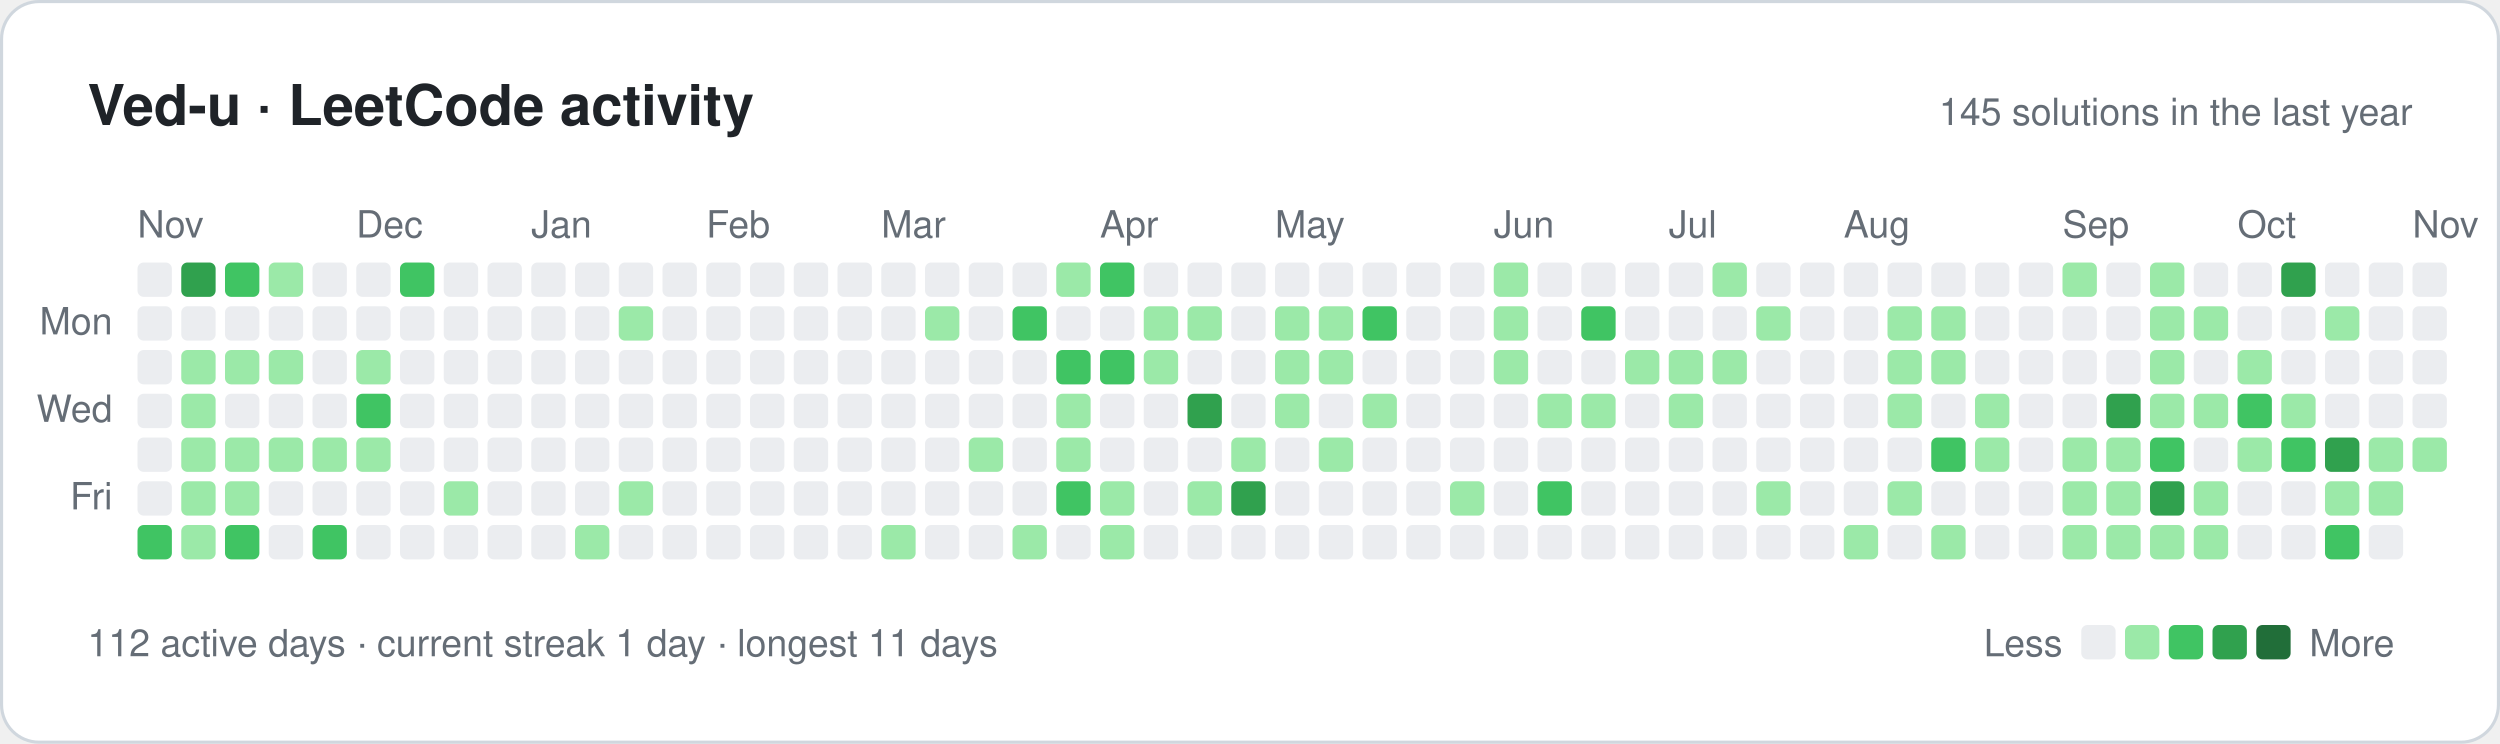
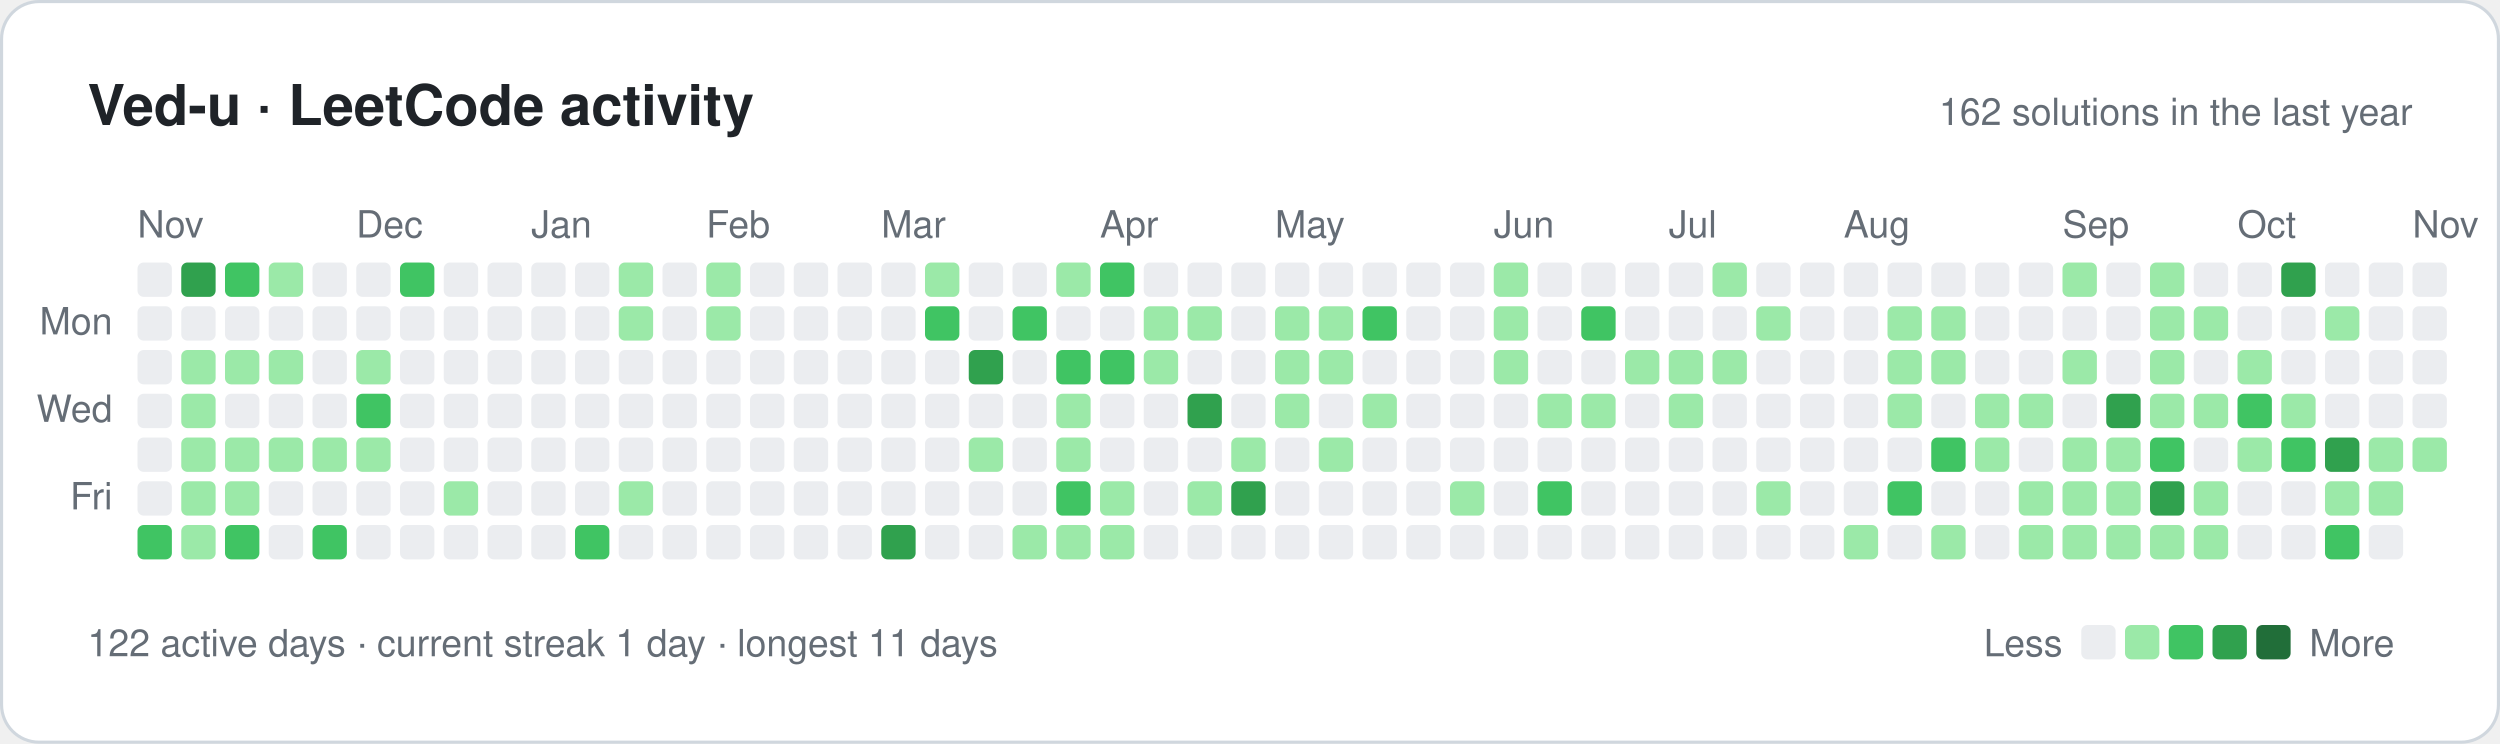
<svg xmlns="http://www.w3.org/2000/svg" width="800" height="238" viewBox="0 0 800 238" font-family="-apple-system,BlinkMacSystemFont,'Segoe UI',Helvetica,Arial,sans-serif" role="img" aria-labelledby="t">
  <style>
.bg{fill:#ffffff;stroke:#d0d7de}.title{fill:#1f2328;font-size:18px;font-weight:600}.muted{fill:#656d76;font-size:12px}
.label{fill:#1f2328;font-size:13px;font-weight:600}.value{fill:#1f2328;font-size:22px;font-weight:700}.value-sm{fill:#1f2328;font-size:14px;font-weight:700}
.total{fill:#1f2328;font-size:30px;font-weight:700}.track{fill:#eaeef2}.ring-track{stroke:#eaeef2}.divider{stroke:#d0d7de}.grid{stroke:#d0d7de;fill:none}
@media (prefers-color-scheme: dark){.bg{fill:#0d1117;stroke:#30363d}.title,.label,.value,.value-sm,.total{fill:#e6edf3}.muted{fill:#8b949e}.track{fill:#21262d}.ring-track{stroke:#21262d}.divider{stroke:#30363d}.grid{stroke:#30363d}}
@keyframes ls-fade{from{opacity:0;transform:translateY(6px)}to{opacity:1;transform:none}}
@keyframes ls-grow{from{transform:scaleX(0)}to{transform:scaleX(1)}}
@keyframes ls-pop{from{opacity:0;transform:scale(.2)}to{opacity:1;transform:scale(1)}}
@keyframes ls-pulse{0%,100%{opacity:1}50%{opacity:.3}}
.fade{animation:ls-fade .6s ease-out both}
.grow{transform-box:fill-box;transform-origin:left center;animation:ls-grow .9s cubic-bezier(.2,.7,.3,1) both}
.pulse{animation:ls-pulse 1.8s ease-in-out infinite}
.d1{animation-delay:0.12s}
.d2{animation-delay:0.24s}
.d3{animation-delay:0.36s}
.d4{animation-delay:0.48s}
.d5{animation-delay:0.60s}
.d6{animation-delay:0.72s}
.d7{animation-delay:0.84s}
.d8{animation-delay:0.96s}
@media (prefers-reduced-motion: reduce){*{animation:none!important}}
.h0{fill:#ebedf0}.h1{fill:#9be9a8}.h2{fill:#40c463}.h3{fill:#30a14e}.h4{fill:#216e39}
@media (prefers-color-scheme: dark){.h0{fill:#161b22}.h1{fill:#0e4429}.h2{fill:#006d32}.h3{fill:#26a641}.h4{fill:#39d353}}
</style>
  <rect x="0.5" y="0.5" width="799" height="237" rx="12" class="bg" />
  <g class="fade">
    <text x="28" y="40" class="title">Ved-u · LeetCode activity</text>
-     <text x="772" y="40" class="muted" text-anchor="end">145 solutions in the last year</text>
+     <text x="772" y="40" class="muted" text-anchor="end">162 solutions in the last year</text>
  </g>
  <text x="44" y="76" class="muted" font-size="11">Nov</text>
  <text x="114" y="76" class="muted" font-size="11">Dec</text>
  <text x="170" y="76" class="muted" font-size="11">Jan</text>
  <text x="226" y="76" class="muted" font-size="11">Feb</text>
  <text x="282" y="76" class="muted" font-size="11">Mar</text>
  <text x="352" y="76" class="muted" font-size="11">Apr</text>
  <text x="408" y="76" class="muted" font-size="11">May</text>
  <text x="478" y="76" class="muted" font-size="11">Jun</text>
  <text x="534" y="76" class="muted" font-size="11">Jul</text>
  <text x="590" y="76" class="muted" font-size="11">Aug</text>
  <text x="660" y="76" class="muted" font-size="11">Sep</text>
  <text x="716" y="76" class="muted" font-size="11">Oct</text>
  <text x="772" y="76" class="muted" font-size="11">Nov</text>
  <text x="36" y="107" class="muted" font-size="10" text-anchor="end">Mon</text>
  <text x="36" y="135" class="muted" font-size="10" text-anchor="end">Wed</text>
  <text x="36" y="163" class="muted" font-size="10" text-anchor="end">Fri</text>
  <g class="fade d1">
    <rect x="44" y="84" width="11" height="11" rx="2" class="h0" />
    <rect x="44" y="98" width="11" height="11" rx="2" class="h0" />
    <rect x="44" y="112" width="11" height="11" rx="2" class="h0" />
    <rect x="44" y="126" width="11" height="11" rx="2" class="h0" />
    <rect x="44" y="140" width="11" height="11" rx="2" class="h0" />
    <rect x="44" y="154" width="11" height="11" rx="2" class="h0" />
    <rect x="44" y="168" width="11" height="11" rx="2" class="h2" />
    <rect x="58" y="84" width="11" height="11" rx="2" class="h3" />
    <rect x="58" y="98" width="11" height="11" rx="2" class="h0" />
    <rect x="58" y="112" width="11" height="11" rx="2" class="h1" />
    <rect x="58" y="126" width="11" height="11" rx="2" class="h1" />
    <rect x="58" y="140" width="11" height="11" rx="2" class="h1" />
    <rect x="58" y="154" width="11" height="11" rx="2" class="h1" />
    <rect x="58" y="168" width="11" height="11" rx="2" class="h1" />
    <rect x="72" y="84" width="11" height="11" rx="2" class="h2" />
    <rect x="72" y="98" width="11" height="11" rx="2" class="h0" />
    <rect x="72" y="112" width="11" height="11" rx="2" class="h1" />
    <rect x="72" y="126" width="11" height="11" rx="2" class="h0" />
    <rect x="72" y="140" width="11" height="11" rx="2" class="h1" />
    <rect x="72" y="154" width="11" height="11" rx="2" class="h1" />
    <rect x="72" y="168" width="11" height="11" rx="2" class="h2" />
    <rect x="86" y="84" width="11" height="11" rx="2" class="h1" />
    <rect x="86" y="98" width="11" height="11" rx="2" class="h0" />
    <rect x="86" y="112" width="11" height="11" rx="2" class="h1" />
    <rect x="86" y="126" width="11" height="11" rx="2" class="h0" />
    <rect x="86" y="140" width="11" height="11" rx="2" class="h1" />
    <rect x="86" y="154" width="11" height="11" rx="2" class="h0" />
    <rect x="86" y="168" width="11" height="11" rx="2" class="h0" />
    <rect x="100" y="84" width="11" height="11" rx="2" class="h0" />
    <rect x="100" y="98" width="11" height="11" rx="2" class="h0" />
    <rect x="100" y="112" width="11" height="11" rx="2" class="h0" />
    <rect x="100" y="126" width="11" height="11" rx="2" class="h0" />
    <rect x="100" y="140" width="11" height="11" rx="2" class="h1" />
    <rect x="100" y="154" width="11" height="11" rx="2" class="h0" />
    <rect x="100" y="168" width="11" height="11" rx="2" class="h2" />
    <rect x="114" y="84" width="11" height="11" rx="2" class="h0" />
    <rect x="114" y="98" width="11" height="11" rx="2" class="h0" />
    <rect x="114" y="112" width="11" height="11" rx="2" class="h1" />
    <rect x="114" y="126" width="11" height="11" rx="2" class="h2" />
    <rect x="114" y="140" width="11" height="11" rx="2" class="h1" />
    <rect x="114" y="154" width="11" height="11" rx="2" class="h0" />
    <rect x="114" y="168" width="11" height="11" rx="2" class="h0" />
    <rect x="128" y="84" width="11" height="11" rx="2" class="h2" />
    <rect x="128" y="98" width="11" height="11" rx="2" class="h0" />
    <rect x="128" y="112" width="11" height="11" rx="2" class="h0" />
    <rect x="128" y="126" width="11" height="11" rx="2" class="h0" />
    <rect x="128" y="140" width="11" height="11" rx="2" class="h0" />
    <rect x="128" y="154" width="11" height="11" rx="2" class="h0" />
    <rect x="128" y="168" width="11" height="11" rx="2" class="h0" />
    <rect x="142" y="84" width="11" height="11" rx="2" class="h0" />
    <rect x="142" y="98" width="11" height="11" rx="2" class="h0" />
    <rect x="142" y="112" width="11" height="11" rx="2" class="h0" />
    <rect x="142" y="126" width="11" height="11" rx="2" class="h0" />
    <rect x="142" y="140" width="11" height="11" rx="2" class="h0" />
    <rect x="142" y="154" width="11" height="11" rx="2" class="h1" />
    <rect x="142" y="168" width="11" height="11" rx="2" class="h0" />
    <rect x="156" y="84" width="11" height="11" rx="2" class="h0" />
    <rect x="156" y="98" width="11" height="11" rx="2" class="h0" />
    <rect x="156" y="112" width="11" height="11" rx="2" class="h0" />
    <rect x="156" y="126" width="11" height="11" rx="2" class="h0" />
    <rect x="156" y="140" width="11" height="11" rx="2" class="h0" />
    <rect x="156" y="154" width="11" height="11" rx="2" class="h0" />
    <rect x="156" y="168" width="11" height="11" rx="2" class="h0" />
    <rect x="170" y="84" width="11" height="11" rx="2" class="h0" />
    <rect x="170" y="98" width="11" height="11" rx="2" class="h0" />
    <rect x="170" y="112" width="11" height="11" rx="2" class="h0" />
    <rect x="170" y="126" width="11" height="11" rx="2" class="h0" />
    <rect x="170" y="140" width="11" height="11" rx="2" class="h0" />
    <rect x="170" y="154" width="11" height="11" rx="2" class="h0" />
    <rect x="170" y="168" width="11" height="11" rx="2" class="h0" />
    <rect x="184" y="84" width="11" height="11" rx="2" class="h0" />
    <rect x="184" y="98" width="11" height="11" rx="2" class="h0" />
    <rect x="184" y="112" width="11" height="11" rx="2" class="h0" />
    <rect x="184" y="126" width="11" height="11" rx="2" class="h0" />
    <rect x="184" y="140" width="11" height="11" rx="2" class="h0" />
    <rect x="184" y="154" width="11" height="11" rx="2" class="h0" />
-     <rect x="184" y="168" width="11" height="11" rx="2" class="h1" />
-     <rect x="198" y="84" width="11" height="11" rx="2" class="h0" />
+     <rect x="184" y="168" width="11" height="11" rx="2" class="h2" />
+     <rect x="198" y="84" width="11" height="11" rx="2" class="h1" />
    <rect x="198" y="98" width="11" height="11" rx="2" class="h1" />
    <rect x="198" y="112" width="11" height="11" rx="2" class="h0" />
    <rect x="198" y="126" width="11" height="11" rx="2" class="h0" />
    <rect x="198" y="140" width="11" height="11" rx="2" class="h0" />
    <rect x="198" y="154" width="11" height="11" rx="2" class="h1" />
    <rect x="198" y="168" width="11" height="11" rx="2" class="h0" />
    <rect x="212" y="84" width="11" height="11" rx="2" class="h0" />
    <rect x="212" y="98" width="11" height="11" rx="2" class="h0" />
    <rect x="212" y="112" width="11" height="11" rx="2" class="h0" />
    <rect x="212" y="126" width="11" height="11" rx="2" class="h0" />
    <rect x="212" y="140" width="11" height="11" rx="2" class="h0" />
    <rect x="212" y="154" width="11" height="11" rx="2" class="h0" />
    <rect x="212" y="168" width="11" height="11" rx="2" class="h0" />
-     <rect x="226" y="84" width="11" height="11" rx="2" class="h0" />
-     <rect x="226" y="98" width="11" height="11" rx="2" class="h0" />
+     <rect x="226" y="84" width="11" height="11" rx="2" class="h1" />
+     <rect x="226" y="98" width="11" height="11" rx="2" class="h1" />
    <rect x="226" y="112" width="11" height="11" rx="2" class="h0" />
    <rect x="226" y="126" width="11" height="11" rx="2" class="h0" />
    <rect x="226" y="140" width="11" height="11" rx="2" class="h0" />
    <rect x="226" y="154" width="11" height="11" rx="2" class="h0" />
    <rect x="226" y="168" width="11" height="11" rx="2" class="h0" />
    <rect x="240" y="84" width="11" height="11" rx="2" class="h0" />
    <rect x="240" y="98" width="11" height="11" rx="2" class="h0" />
    <rect x="240" y="112" width="11" height="11" rx="2" class="h0" />
    <rect x="240" y="126" width="11" height="11" rx="2" class="h0" />
    <rect x="240" y="140" width="11" height="11" rx="2" class="h0" />
    <rect x="240" y="154" width="11" height="11" rx="2" class="h0" />
    <rect x="240" y="168" width="11" height="11" rx="2" class="h0" />
    <rect x="254" y="84" width="11" height="11" rx="2" class="h0" />
    <rect x="254" y="98" width="11" height="11" rx="2" class="h0" />
    <rect x="254" y="112" width="11" height="11" rx="2" class="h0" />
    <rect x="254" y="126" width="11" height="11" rx="2" class="h0" />
    <rect x="254" y="140" width="11" height="11" rx="2" class="h0" />
    <rect x="254" y="154" width="11" height="11" rx="2" class="h0" />
    <rect x="254" y="168" width="11" height="11" rx="2" class="h0" />
    <rect x="268" y="84" width="11" height="11" rx="2" class="h0" />
    <rect x="268" y="98" width="11" height="11" rx="2" class="h0" />
    <rect x="268" y="112" width="11" height="11" rx="2" class="h0" />
    <rect x="268" y="126" width="11" height="11" rx="2" class="h0" />
    <rect x="268" y="140" width="11" height="11" rx="2" class="h0" />
    <rect x="268" y="154" width="11" height="11" rx="2" class="h0" />
    <rect x="268" y="168" width="11" height="11" rx="2" class="h0" />
    <rect x="282" y="84" width="11" height="11" rx="2" class="h0" />
    <rect x="282" y="98" width="11" height="11" rx="2" class="h0" />
    <rect x="282" y="112" width="11" height="11" rx="2" class="h0" />
    <rect x="282" y="126" width="11" height="11" rx="2" class="h0" />
    <rect x="282" y="140" width="11" height="11" rx="2" class="h0" />
    <rect x="282" y="154" width="11" height="11" rx="2" class="h0" />
-     <rect x="282" y="168" width="11" height="11" rx="2" class="h1" />
-     <rect x="296" y="84" width="11" height="11" rx="2" class="h0" />
-     <rect x="296" y="98" width="11" height="11" rx="2" class="h1" />
+     <rect x="282" y="168" width="11" height="11" rx="2" class="h3" />
+     <rect x="296" y="84" width="11" height="11" rx="2" class="h1" />
+     <rect x="296" y="98" width="11" height="11" rx="2" class="h2" />
    <rect x="296" y="112" width="11" height="11" rx="2" class="h0" />
    <rect x="296" y="126" width="11" height="11" rx="2" class="h0" />
    <rect x="296" y="140" width="11" height="11" rx="2" class="h0" />
    <rect x="296" y="154" width="11" height="11" rx="2" class="h0" />
    <rect x="296" y="168" width="11" height="11" rx="2" class="h0" />
    <rect x="310" y="84" width="11" height="11" rx="2" class="h0" />
    <rect x="310" y="98" width="11" height="11" rx="2" class="h0" />
-     <rect x="310" y="112" width="11" height="11" rx="2" class="h0" />
+     <rect x="310" y="112" width="11" height="11" rx="2" class="h3" />
    <rect x="310" y="126" width="11" height="11" rx="2" class="h0" />
    <rect x="310" y="140" width="11" height="11" rx="2" class="h1" />
    <rect x="310" y="154" width="11" height="11" rx="2" class="h0" />
    <rect x="310" y="168" width="11" height="11" rx="2" class="h0" />
    <rect x="324" y="84" width="11" height="11" rx="2" class="h0" />
    <rect x="324" y="98" width="11" height="11" rx="2" class="h2" />
    <rect x="324" y="112" width="11" height="11" rx="2" class="h0" />
    <rect x="324" y="126" width="11" height="11" rx="2" class="h0" />
    <rect x="324" y="140" width="11" height="11" rx="2" class="h0" />
    <rect x="324" y="154" width="11" height="11" rx="2" class="h0" />
    <rect x="324" y="168" width="11" height="11" rx="2" class="h1" />
    <rect x="338" y="84" width="11" height="11" rx="2" class="h1" />
    <rect x="338" y="98" width="11" height="11" rx="2" class="h0" />
    <rect x="338" y="112" width="11" height="11" rx="2" class="h2" />
    <rect x="338" y="126" width="11" height="11" rx="2" class="h1" />
    <rect x="338" y="140" width="11" height="11" rx="2" class="h1" />
    <rect x="338" y="154" width="11" height="11" rx="2" class="h2" />
-     <rect x="338" y="168" width="11" height="11" rx="2" class="h0" />
+     <rect x="338" y="168" width="11" height="11" rx="2" class="h1" />
    <rect x="352" y="84" width="11" height="11" rx="2" class="h2" />
    <rect x="352" y="98" width="11" height="11" rx="2" class="h0" />
    <rect x="352" y="112" width="11" height="11" rx="2" class="h2" />
    <rect x="352" y="126" width="11" height="11" rx="2" class="h0" />
    <rect x="352" y="140" width="11" height="11" rx="2" class="h0" />
    <rect x="352" y="154" width="11" height="11" rx="2" class="h1" />
    <rect x="352" y="168" width="11" height="11" rx="2" class="h1" />
    <rect x="366" y="84" width="11" height="11" rx="2" class="h0" />
    <rect x="366" y="98" width="11" height="11" rx="2" class="h1" />
    <rect x="366" y="112" width="11" height="11" rx="2" class="h1" />
    <rect x="366" y="126" width="11" height="11" rx="2" class="h0" />
    <rect x="366" y="140" width="11" height="11" rx="2" class="h0" />
    <rect x="366" y="154" width="11" height="11" rx="2" class="h0" />
    <rect x="366" y="168" width="11" height="11" rx="2" class="h0" />
    <rect x="380" y="84" width="11" height="11" rx="2" class="h0" />
    <rect x="380" y="98" width="11" height="11" rx="2" class="h1" />
    <rect x="380" y="112" width="11" height="11" rx="2" class="h0" />
    <rect x="380" y="126" width="11" height="11" rx="2" class="h3" />
    <rect x="380" y="140" width="11" height="11" rx="2" class="h0" />
    <rect x="380" y="154" width="11" height="11" rx="2" class="h1" />
    <rect x="380" y="168" width="11" height="11" rx="2" class="h0" />
    <rect x="394" y="84" width="11" height="11" rx="2" class="h0" />
    <rect x="394" y="98" width="11" height="11" rx="2" class="h0" />
    <rect x="394" y="112" width="11" height="11" rx="2" class="h0" />
    <rect x="394" y="126" width="11" height="11" rx="2" class="h0" />
    <rect x="394" y="140" width="11" height="11" rx="2" class="h1" />
    <rect x="394" y="154" width="11" height="11" rx="2" class="h3" />
    <rect x="394" y="168" width="11" height="11" rx="2" class="h0" />
    <rect x="408" y="84" width="11" height="11" rx="2" class="h0" />
    <rect x="408" y="98" width="11" height="11" rx="2" class="h1" />
    <rect x="408" y="112" width="11" height="11" rx="2" class="h1" />
    <rect x="408" y="126" width="11" height="11" rx="2" class="h1" />
    <rect x="408" y="140" width="11" height="11" rx="2" class="h0" />
    <rect x="408" y="154" width="11" height="11" rx="2" class="h0" />
    <rect x="408" y="168" width="11" height="11" rx="2" class="h0" />
    <rect x="422" y="84" width="11" height="11" rx="2" class="h0" />
    <rect x="422" y="98" width="11" height="11" rx="2" class="h1" />
    <rect x="422" y="112" width="11" height="11" rx="2" class="h1" />
    <rect x="422" y="126" width="11" height="11" rx="2" class="h0" />
    <rect x="422" y="140" width="11" height="11" rx="2" class="h1" />
    <rect x="422" y="154" width="11" height="11" rx="2" class="h0" />
    <rect x="422" y="168" width="11" height="11" rx="2" class="h0" />
    <rect x="436" y="84" width="11" height="11" rx="2" class="h0" />
    <rect x="436" y="98" width="11" height="11" rx="2" class="h2" />
    <rect x="436" y="112" width="11" height="11" rx="2" class="h0" />
    <rect x="436" y="126" width="11" height="11" rx="2" class="h1" />
    <rect x="436" y="140" width="11" height="11" rx="2" class="h0" />
    <rect x="436" y="154" width="11" height="11" rx="2" class="h0" />
    <rect x="436" y="168" width="11" height="11" rx="2" class="h0" />
    <rect x="450" y="84" width="11" height="11" rx="2" class="h0" />
    <rect x="450" y="98" width="11" height="11" rx="2" class="h0" />
    <rect x="450" y="112" width="11" height="11" rx="2" class="h0" />
    <rect x="450" y="126" width="11" height="11" rx="2" class="h0" />
    <rect x="450" y="140" width="11" height="11" rx="2" class="h0" />
    <rect x="450" y="154" width="11" height="11" rx="2" class="h0" />
    <rect x="450" y="168" width="11" height="11" rx="2" class="h0" />
    <rect x="464" y="84" width="11" height="11" rx="2" class="h0" />
    <rect x="464" y="98" width="11" height="11" rx="2" class="h0" />
    <rect x="464" y="112" width="11" height="11" rx="2" class="h0" />
    <rect x="464" y="126" width="11" height="11" rx="2" class="h0" />
    <rect x="464" y="140" width="11" height="11" rx="2" class="h0" />
    <rect x="464" y="154" width="11" height="11" rx="2" class="h1" />
    <rect x="464" y="168" width="11" height="11" rx="2" class="h0" />
    <rect x="478" y="84" width="11" height="11" rx="2" class="h1" />
    <rect x="478" y="98" width="11" height="11" rx="2" class="h1" />
    <rect x="478" y="112" width="11" height="11" rx="2" class="h1" />
    <rect x="478" y="126" width="11" height="11" rx="2" class="h0" />
    <rect x="478" y="140" width="11" height="11" rx="2" class="h0" />
    <rect x="478" y="154" width="11" height="11" rx="2" class="h0" />
    <rect x="478" y="168" width="11" height="11" rx="2" class="h0" />
    <rect x="492" y="84" width="11" height="11" rx="2" class="h0" />
    <rect x="492" y="98" width="11" height="11" rx="2" class="h0" />
    <rect x="492" y="112" width="11" height="11" rx="2" class="h0" />
    <rect x="492" y="126" width="11" height="11" rx="2" class="h1" />
    <rect x="492" y="140" width="11" height="11" rx="2" class="h0" />
    <rect x="492" y="154" width="11" height="11" rx="2" class="h2" />
    <rect x="492" y="168" width="11" height="11" rx="2" class="h0" />
    <rect x="506" y="84" width="11" height="11" rx="2" class="h0" />
    <rect x="506" y="98" width="11" height="11" rx="2" class="h2" />
    <rect x="506" y="112" width="11" height="11" rx="2" class="h0" />
    <rect x="506" y="126" width="11" height="11" rx="2" class="h1" />
    <rect x="506" y="140" width="11" height="11" rx="2" class="h0" />
    <rect x="506" y="154" width="11" height="11" rx="2" class="h0" />
    <rect x="506" y="168" width="11" height="11" rx="2" class="h0" />
    <rect x="520" y="84" width="11" height="11" rx="2" class="h0" />
    <rect x="520" y="98" width="11" height="11" rx="2" class="h0" />
    <rect x="520" y="112" width="11" height="11" rx="2" class="h1" />
    <rect x="520" y="126" width="11" height="11" rx="2" class="h0" />
    <rect x="520" y="140" width="11" height="11" rx="2" class="h0" />
    <rect x="520" y="154" width="11" height="11" rx="2" class="h0" />
    <rect x="520" y="168" width="11" height="11" rx="2" class="h0" />
    <rect x="534" y="84" width="11" height="11" rx="2" class="h0" />
    <rect x="534" y="98" width="11" height="11" rx="2" class="h0" />
    <rect x="534" y="112" width="11" height="11" rx="2" class="h1" />
    <rect x="534" y="126" width="11" height="11" rx="2" class="h1" />
    <rect x="534" y="140" width="11" height="11" rx="2" class="h0" />
    <rect x="534" y="154" width="11" height="11" rx="2" class="h0" />
    <rect x="534" y="168" width="11" height="11" rx="2" class="h0" />
    <rect x="548" y="84" width="11" height="11" rx="2" class="h1" />
    <rect x="548" y="98" width="11" height="11" rx="2" class="h0" />
    <rect x="548" y="112" width="11" height="11" rx="2" class="h1" />
    <rect x="548" y="126" width="11" height="11" rx="2" class="h0" />
    <rect x="548" y="140" width="11" height="11" rx="2" class="h0" />
    <rect x="548" y="154" width="11" height="11" rx="2" class="h0" />
    <rect x="548" y="168" width="11" height="11" rx="2" class="h0" />
    <rect x="562" y="84" width="11" height="11" rx="2" class="h0" />
    <rect x="562" y="98" width="11" height="11" rx="2" class="h1" />
    <rect x="562" y="112" width="11" height="11" rx="2" class="h0" />
    <rect x="562" y="126" width="11" height="11" rx="2" class="h0" />
    <rect x="562" y="140" width="11" height="11" rx="2" class="h0" />
    <rect x="562" y="154" width="11" height="11" rx="2" class="h1" />
    <rect x="562" y="168" width="11" height="11" rx="2" class="h0" />
    <rect x="576" y="84" width="11" height="11" rx="2" class="h0" />
    <rect x="576" y="98" width="11" height="11" rx="2" class="h0" />
    <rect x="576" y="112" width="11" height="11" rx="2" class="h0" />
    <rect x="576" y="126" width="11" height="11" rx="2" class="h0" />
    <rect x="576" y="140" width="11" height="11" rx="2" class="h0" />
    <rect x="576" y="154" width="11" height="11" rx="2" class="h0" />
    <rect x="576" y="168" width="11" height="11" rx="2" class="h0" />
    <rect x="590" y="84" width="11" height="11" rx="2" class="h0" />
    <rect x="590" y="98" width="11" height="11" rx="2" class="h0" />
    <rect x="590" y="112" width="11" height="11" rx="2" class="h0" />
    <rect x="590" y="126" width="11" height="11" rx="2" class="h0" />
    <rect x="590" y="140" width="11" height="11" rx="2" class="h0" />
    <rect x="590" y="154" width="11" height="11" rx="2" class="h0" />
    <rect x="590" y="168" width="11" height="11" rx="2" class="h1" />
    <rect x="604" y="84" width="11" height="11" rx="2" class="h0" />
    <rect x="604" y="98" width="11" height="11" rx="2" class="h1" />
    <rect x="604" y="112" width="11" height="11" rx="2" class="h1" />
    <rect x="604" y="126" width="11" height="11" rx="2" class="h1" />
    <rect x="604" y="140" width="11" height="11" rx="2" class="h0" />
-     <rect x="604" y="154" width="11" height="11" rx="2" class="h1" />
+     <rect x="604" y="154" width="11" height="11" rx="2" class="h2" />
    <rect x="604" y="168" width="11" height="11" rx="2" class="h0" />
    <rect x="618" y="84" width="11" height="11" rx="2" class="h0" />
    <rect x="618" y="98" width="11" height="11" rx="2" class="h1" />
    <rect x="618" y="112" width="11" height="11" rx="2" class="h1" />
    <rect x="618" y="126" width="11" height="11" rx="2" class="h0" />
    <rect x="618" y="140" width="11" height="11" rx="2" class="h2" />
    <rect x="618" y="154" width="11" height="11" rx="2" class="h0" />
    <rect x="618" y="168" width="11" height="11" rx="2" class="h1" />
    <rect x="632" y="84" width="11" height="11" rx="2" class="h0" />
    <rect x="632" y="98" width="11" height="11" rx="2" class="h0" />
    <rect x="632" y="112" width="11" height="11" rx="2" class="h0" />
    <rect x="632" y="126" width="11" height="11" rx="2" class="h1" />
    <rect x="632" y="140" width="11" height="11" rx="2" class="h1" />
    <rect x="632" y="154" width="11" height="11" rx="2" class="h0" />
    <rect x="632" y="168" width="11" height="11" rx="2" class="h0" />
    <rect x="646" y="84" width="11" height="11" rx="2" class="h0" />
    <rect x="646" y="98" width="11" height="11" rx="2" class="h0" />
    <rect x="646" y="112" width="11" height="11" rx="2" class="h0" />
-     <rect x="646" y="126" width="11" height="11" rx="2" class="h0" />
+     <rect x="646" y="126" width="11" height="11" rx="2" class="h1" />
    <rect x="646" y="140" width="11" height="11" rx="2" class="h0" />
-     <rect x="646" y="154" width="11" height="11" rx="2" class="h0" />
-     <rect x="646" y="168" width="11" height="11" rx="2" class="h0" />
+     <rect x="646" y="154" width="11" height="11" rx="2" class="h1" />
+     <rect x="646" y="168" width="11" height="11" rx="2" class="h1" />
    <rect x="660" y="84" width="11" height="11" rx="2" class="h1" />
    <rect x="660" y="98" width="11" height="11" rx="2" class="h0" />
-     <rect x="660" y="112" width="11" height="11" rx="2" class="h0" />
+     <rect x="660" y="112" width="11" height="11" rx="2" class="h1" />
    <rect x="660" y="126" width="11" height="11" rx="2" class="h0" />
    <rect x="660" y="140" width="11" height="11" rx="2" class="h1" />
    <rect x="660" y="154" width="11" height="11" rx="2" class="h1" />
    <rect x="660" y="168" width="11" height="11" rx="2" class="h1" />
    <rect x="674" y="84" width="11" height="11" rx="2" class="h0" />
    <rect x="674" y="98" width="11" height="11" rx="2" class="h0" />
    <rect x="674" y="112" width="11" height="11" rx="2" class="h0" />
    <rect x="674" y="126" width="11" height="11" rx="2" class="h3" />
    <rect x="674" y="140" width="11" height="11" rx="2" class="h1" />
    <rect x="674" y="154" width="11" height="11" rx="2" class="h1" />
    <rect x="674" y="168" width="11" height="11" rx="2" class="h1" />
    <rect x="688" y="84" width="11" height="11" rx="2" class="h1" />
    <rect x="688" y="98" width="11" height="11" rx="2" class="h1" />
    <rect x="688" y="112" width="11" height="11" rx="2" class="h1" />
    <rect x="688" y="126" width="11" height="11" rx="2" class="h1" />
    <rect x="688" y="140" width="11" height="11" rx="2" class="h2" />
    <rect x="688" y="154" width="11" height="11" rx="2" class="h3" />
    <rect x="688" y="168" width="11" height="11" rx="2" class="h1" />
    <rect x="702" y="84" width="11" height="11" rx="2" class="h0" />
    <rect x="702" y="98" width="11" height="11" rx="2" class="h1" />
    <rect x="702" y="112" width="11" height="11" rx="2" class="h0" />
    <rect x="702" y="126" width="11" height="11" rx="2" class="h1" />
    <rect x="702" y="140" width="11" height="11" rx="2" class="h0" />
    <rect x="702" y="154" width="11" height="11" rx="2" class="h1" />
    <rect x="702" y="168" width="11" height="11" rx="2" class="h1" />
    <rect x="716" y="84" width="11" height="11" rx="2" class="h0" />
    <rect x="716" y="98" width="11" height="11" rx="2" class="h0" />
    <rect x="716" y="112" width="11" height="11" rx="2" class="h1" />
    <rect x="716" y="126" width="11" height="11" rx="2" class="h2" />
    <rect x="716" y="140" width="11" height="11" rx="2" class="h1" />
    <rect x="716" y="154" width="11" height="11" rx="2" class="h0" />
    <rect x="716" y="168" width="11" height="11" rx="2" class="h0" />
    <rect x="730" y="84" width="11" height="11" rx="2" class="h3" />
    <rect x="730" y="98" width="11" height="11" rx="2" class="h0" />
    <rect x="730" y="112" width="11" height="11" rx="2" class="h0" />
    <rect x="730" y="126" width="11" height="11" rx="2" class="h1" />
    <rect x="730" y="140" width="11" height="11" rx="2" class="h2" />
    <rect x="730" y="154" width="11" height="11" rx="2" class="h0" />
    <rect x="730" y="168" width="11" height="11" rx="2" class="h0" />
    <rect x="744" y="84" width="11" height="11" rx="2" class="h0" />
    <rect x="744" y="98" width="11" height="11" rx="2" class="h1" />
    <rect x="744" y="112" width="11" height="11" rx="2" class="h0" />
    <rect x="744" y="126" width="11" height="11" rx="2" class="h0" />
    <rect x="744" y="140" width="11" height="11" rx="2" class="h3" />
    <rect x="744" y="154" width="11" height="11" rx="2" class="h1" />
    <rect x="744" y="168" width="11" height="11" rx="2" class="h2" />
    <rect x="758" y="84" width="11" height="11" rx="2" class="h0" />
    <rect x="758" y="98" width="11" height="11" rx="2" class="h0" />
    <rect x="758" y="112" width="11" height="11" rx="2" class="h0" />
    <rect x="758" y="126" width="11" height="11" rx="2" class="h0" />
    <rect x="758" y="140" width="11" height="11" rx="2" class="h1" />
    <rect x="758" y="154" width="11" height="11" rx="2" class="h1" />
    <rect x="758" y="168" width="11" height="11" rx="2" class="h0" />
    <rect x="772" y="84" width="11" height="11" rx="2" class="h0" />
    <rect x="772" y="98" width="11" height="11" rx="2" class="h0" />
    <rect x="772" y="112" width="11" height="11" rx="2" class="h0" />
    <rect x="772" y="126" width="11" height="11" rx="2" class="h0" />
    <rect x="772" y="140" width="11" height="11" rx="2" class="h1" />
  </g>
-   <text x="28" y="210" class="muted">112 active days · current streak 1 day · longest 11 days</text>
+   <text x="28" y="210" class="muted">122 active days · current streak 1 day · longest 11 days</text>
  <text x="660" y="210" class="muted" text-anchor="end">Less</text>
  <rect x="666" y="200" width="11" height="11" rx="2" class="h0" />
  <rect x="680" y="200" width="11" height="11" rx="2" class="h1" />
  <rect x="694" y="200" width="11" height="11" rx="2" class="h2" />
  <rect x="708" y="200" width="11" height="11" rx="2" class="h3" />
  <rect x="722" y="200" width="11" height="11" rx="2" class="h4" />
  <text x="739" y="210" class="muted">More</text>
</svg>
